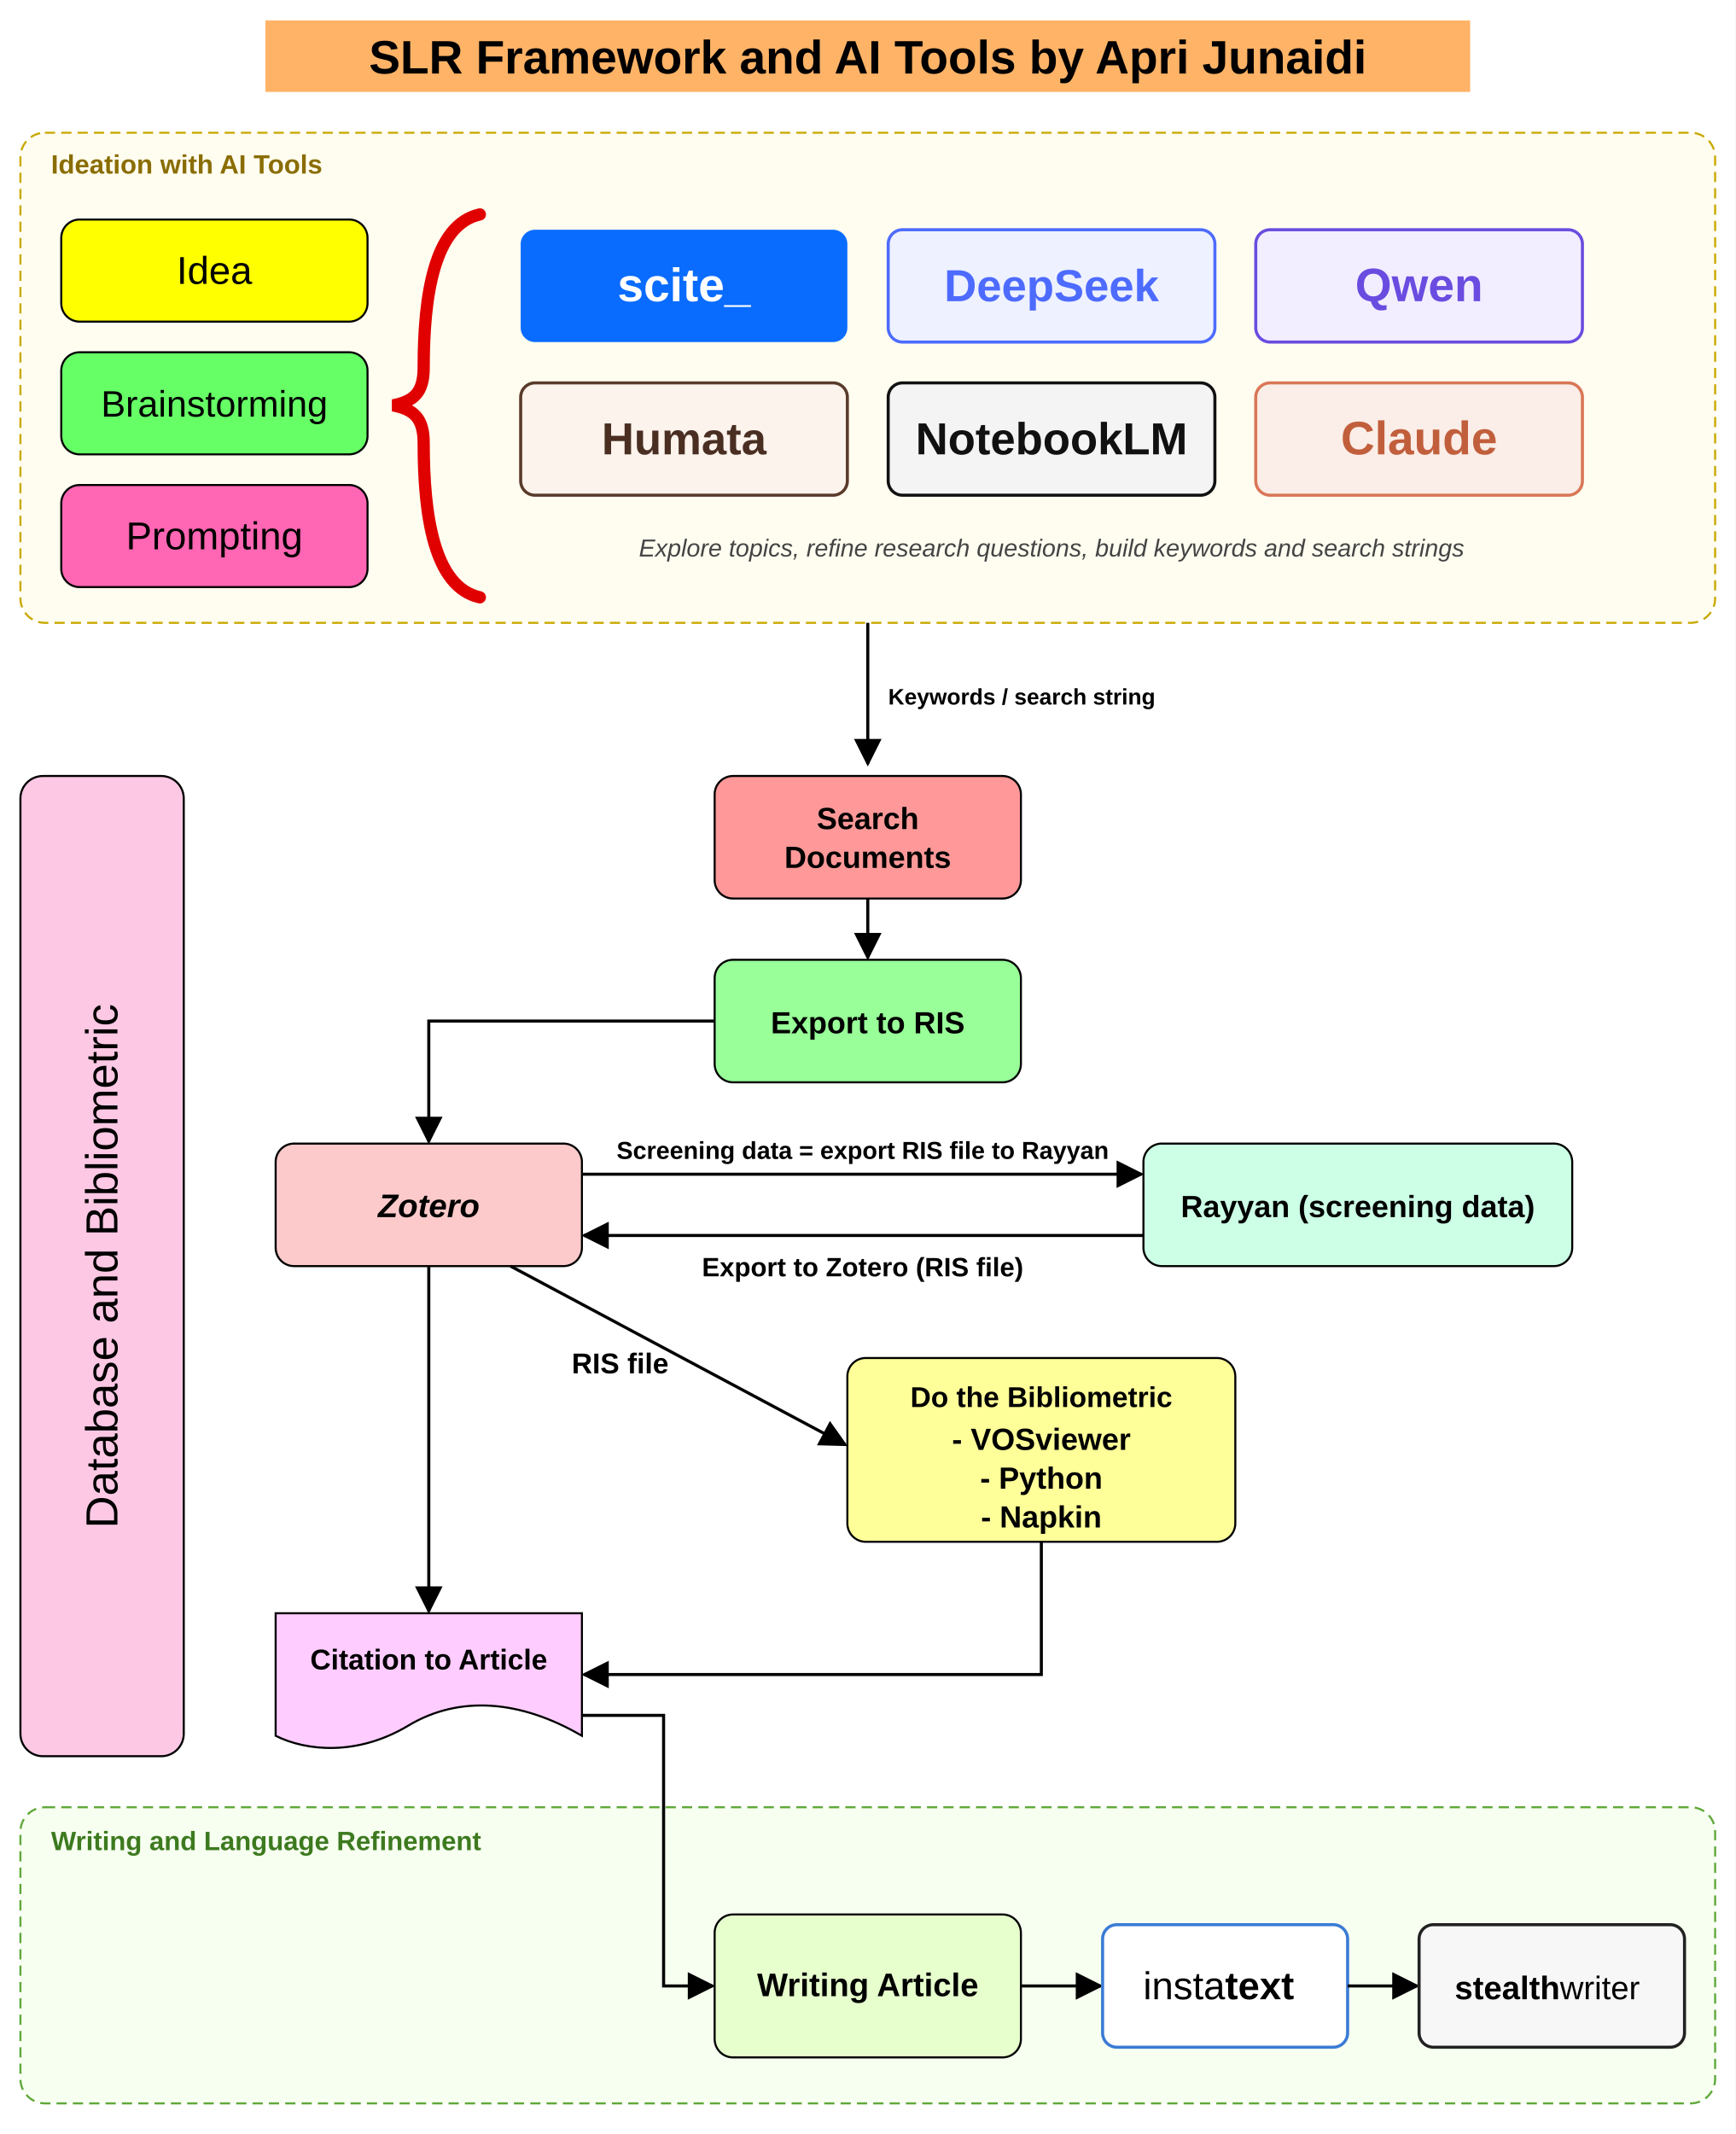
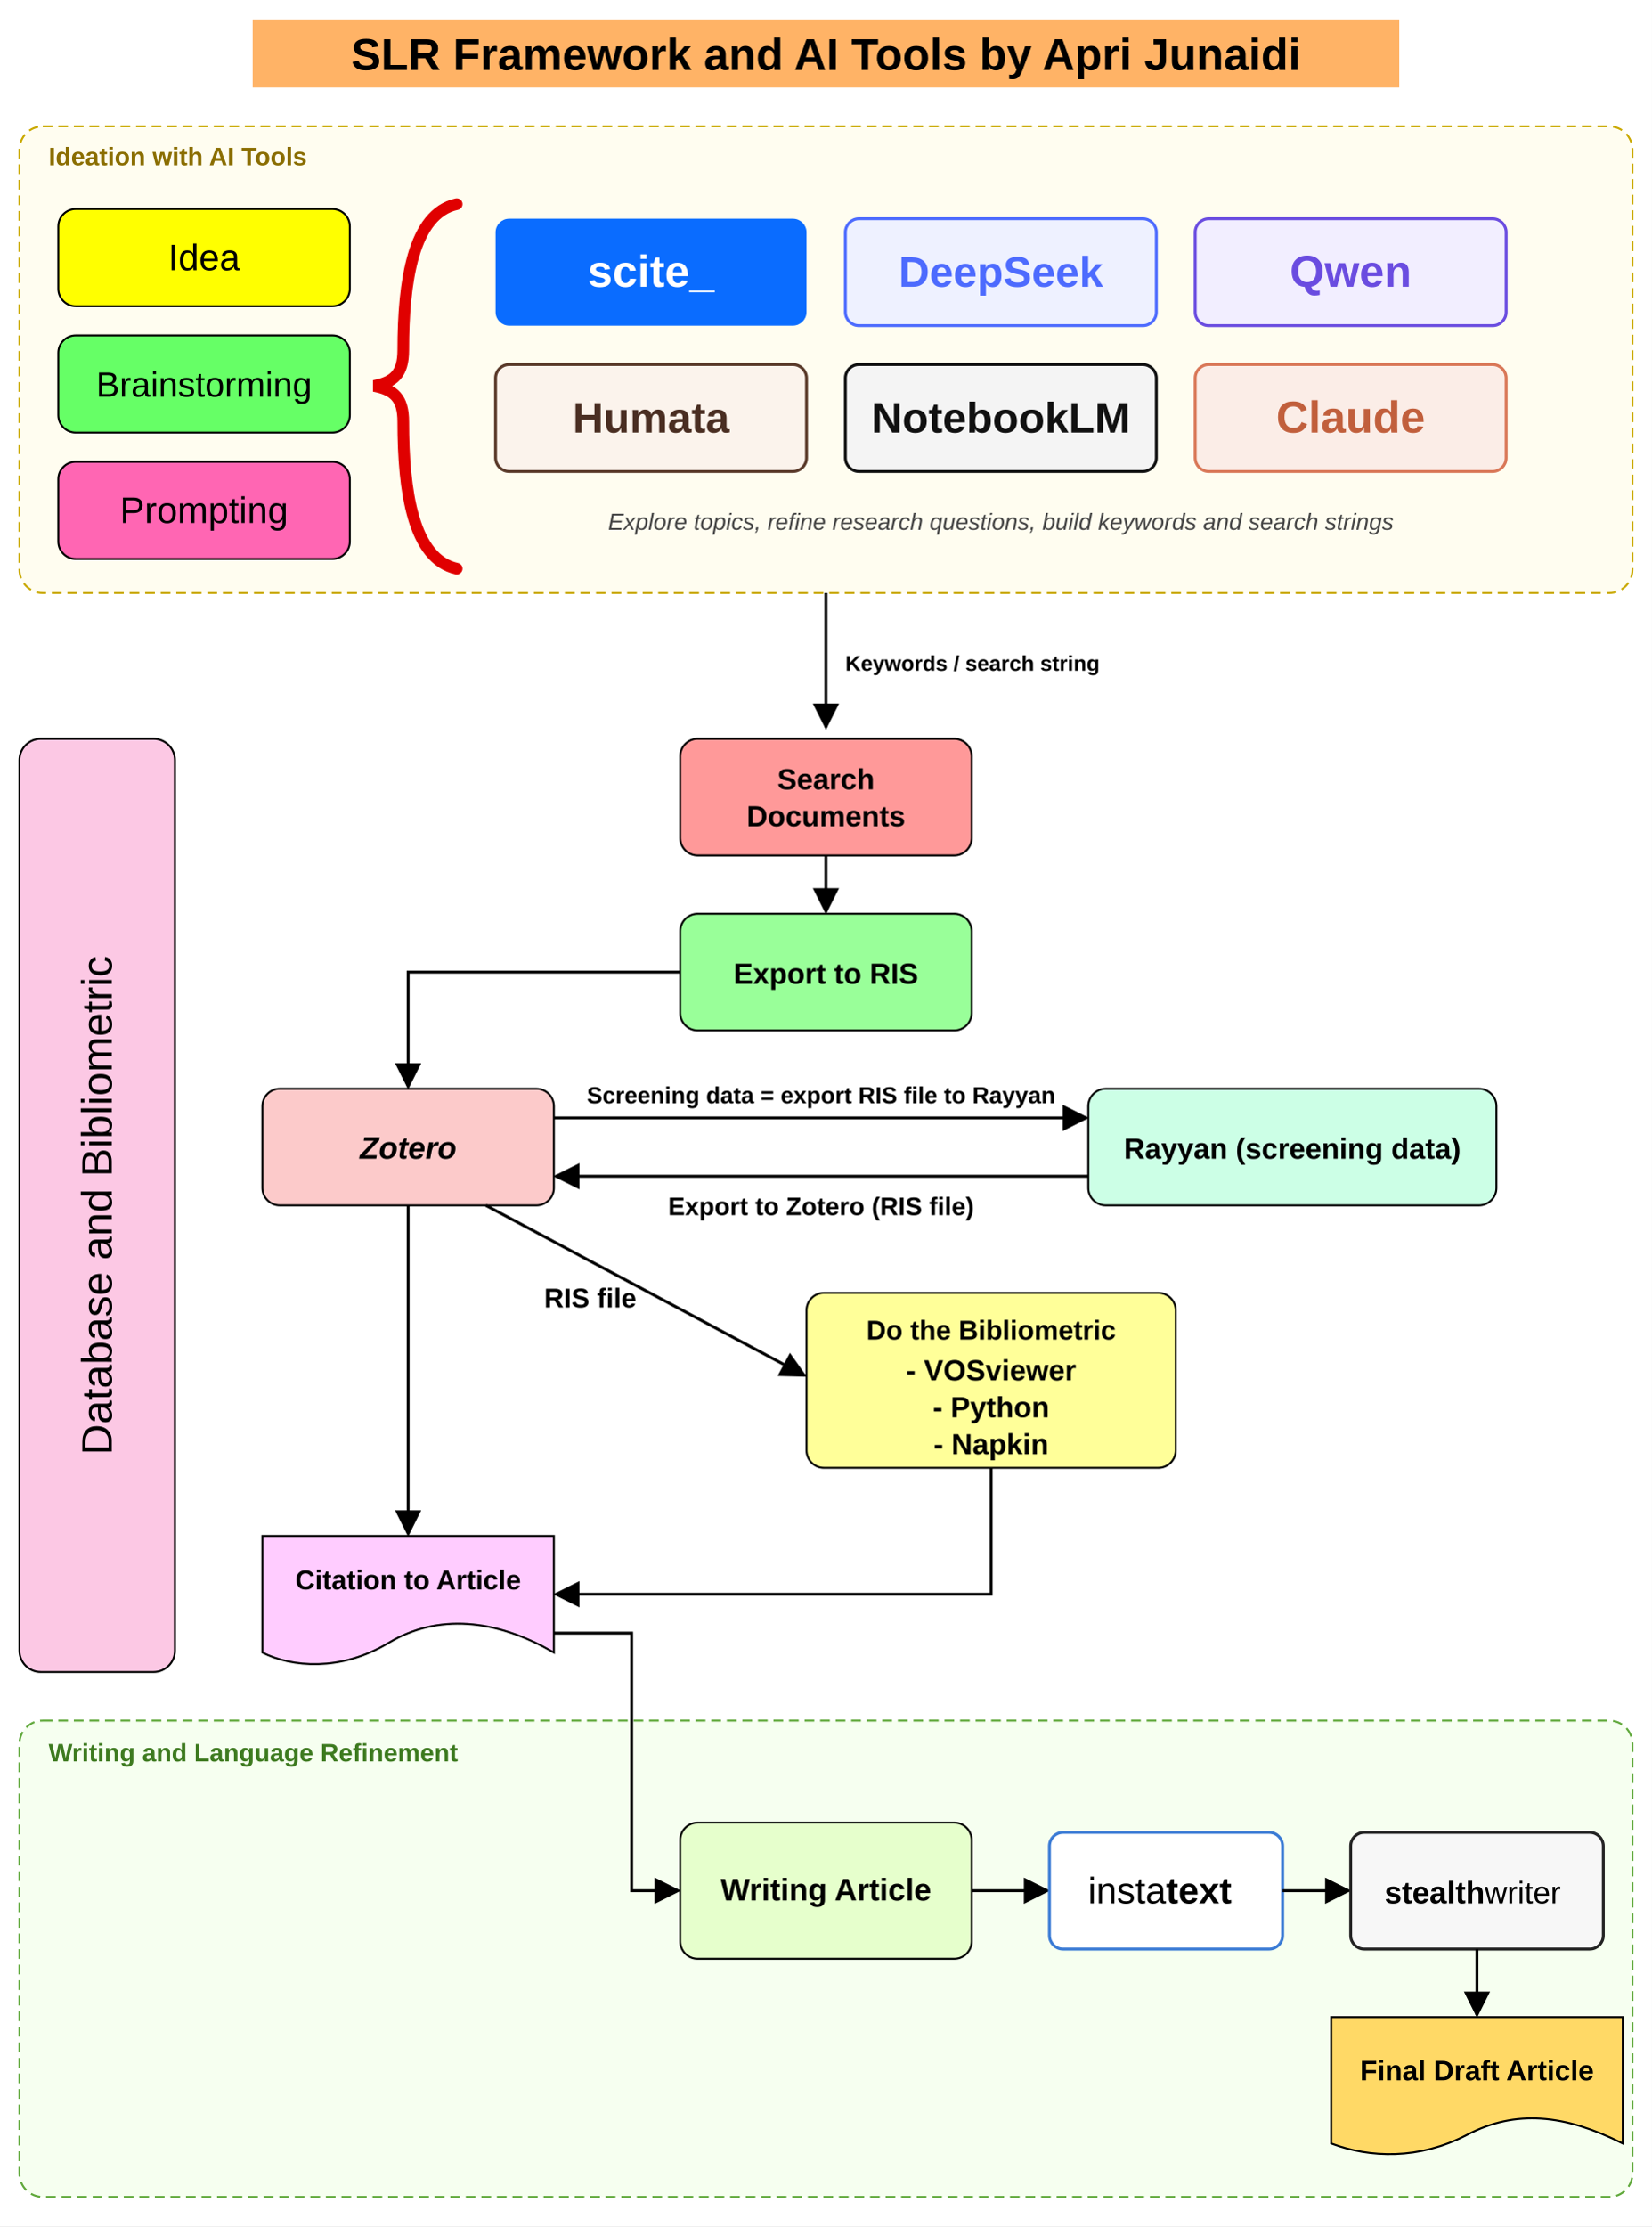
- <svg xmlns="http://www.w3.org/2000/svg" width="1700" height="2090" viewBox="0 0 1700 2090" font-family="Liberation Sans, Arial, Helvetica, sans-serif">
+ <svg xmlns="http://www.w3.org/2000/svg" width="1700" height="2290" viewBox="0 0 1700 2290" font-family="Liberation Sans, Arial, Helvetica, sans-serif">
  <defs>
    <marker id="arr" viewBox="0 0 10 10" refX="9" refY="5" markerWidth="9" markerHeight="9" orient="auto-start-reverse">
      <path d="M0,0 L10,5 L0,10 z" fill="#000" />
    </marker>
  </defs>
-   <rect width="1700" height="2090" fill="#ffffff" />
+   <rect width="1700" height="2290" fill="#ffffff" />
  <rect x="260" y="20" width="1180" height="70" fill="#FFB366" />
  <text x="850" y="72" font-size="46" font-weight="bold" text-anchor="middle">SLR Framework and AI Tools by Apri Junaidi</text>
  <rect x="20" y="130" width="1660" height="480" rx="24" fill="#FFFDF0" stroke="#C9A800" stroke-width="2" stroke-dasharray="10 6" />
  <text x="50" y="170" font-size="26" font-weight="bold" fill="#8A6D00">Ideation with AI Tools</text>
  <rect x="60" y="215" width="300" height="100" rx="18" fill="#FFFF00" stroke="#000" stroke-width="2" />
  <text x="210" y="278" font-size="38" text-anchor="middle">Idea</text>
  <rect x="60" y="345" width="300" height="100" rx="18" fill="#66FF66" stroke="#000" stroke-width="2" />
  <text x="210" y="408" font-size="36" text-anchor="middle">Brainstorming</text>
  <rect x="60" y="475" width="300" height="100" rx="18" fill="#FF66B3" stroke="#000" stroke-width="2" />
  <text x="210" y="538" font-size="38" text-anchor="middle">Prompting</text>
  <path d="M470,210 C425,220 415,290 415,360 C415,385 405,393 385,397 C405,401 415,409 415,434 C415,505 425,575 470,585" fill="none" stroke="#E00000" stroke-width="12" stroke-linecap="round" />
  <g font-weight="bold" text-anchor="middle">
    <rect x="510" y="225" width="320" height="110" rx="14" fill="#0A6CFF" />
    <text x="670" y="295" font-size="46" fill="#fff">scite_</text>
    <rect x="870" y="225" width="320" height="110" rx="14" fill="#EEF1FF" stroke="#4D6BFE" stroke-width="3" />
    <text x="1030" y="295" font-size="44" fill="#4D6BFE">DeepSeek</text>
    <rect x="1230" y="225" width="320" height="110" rx="14" fill="#F2EEFF" stroke="#6A4CE0" stroke-width="3" />
    <text x="1390" y="295" font-size="46" fill="#6A4CE0">Qwen</text>
    <rect x="510" y="375" width="320" height="110" rx="14" fill="#FBF3EC" stroke="#5A3A2A" stroke-width="3" />
    <text x="670" y="445" font-size="44" fill="#4A2E22">Humata</text>
    <rect x="870" y="375" width="320" height="110" rx="14" fill="#F4F4F4" stroke="#111" stroke-width="3" />
    <text x="1030" y="445" font-size="44" fill="#111">NotebookLM</text>
    <rect x="1230" y="375" width="320" height="110" rx="14" fill="#FBEDE7" stroke="#D97757" stroke-width="3" />
    <text x="1390" y="445" font-size="46" fill="#C15F3C">Claude</text>
  </g>
  <text x="1030" y="545" font-size="24" font-style="italic" text-anchor="middle" fill="#444">Explore topics, refine research questions, build keywords and search strings</text>
  <line x1="850" y1="610" x2="850" y2="748" stroke="#000" stroke-width="3" marker-end="url(#arr)" />
  <text x="870" y="690" font-size="22" font-weight="bold">Keywords / search string</text>
  <rect x="20" y="760" width="160" height="960" rx="22" fill="#FCC8E4" stroke="#000" stroke-width="2" />
  <text x="0" y="0" font-size="44" text-anchor="middle" transform="translate(115,1240) rotate(-90)">Database and Bibliometric</text>
  <rect x="700" y="760" width="300" height="120" rx="18" fill="#FF9999" stroke="#000" stroke-width="2" />
  <text x="850" y="812" font-size="30" font-weight="bold" text-anchor="middle">Search</text>
  <text x="850" y="850" font-size="30" font-weight="bold" text-anchor="middle">Documents</text>
  <line x1="850" y1="880" x2="850" y2="938" stroke="#000" stroke-width="3" marker-end="url(#arr)" />
  <rect x="700" y="940" width="300" height="120" rx="18" fill="#99FF99" stroke="#000" stroke-width="2" />
  <text x="850" y="1012" font-size="30" font-weight="bold" text-anchor="middle">Export to RIS</text>
  <polyline points="700,1000 420,1000 420,1118" fill="none" stroke="#000" stroke-width="3" marker-end="url(#arr)" />
  <rect x="270" y="1120" width="300" height="120" rx="18" fill="#FCCACA" stroke="#000" stroke-width="2" />
  <text x="420" y="1192" font-size="32" font-weight="bold" font-style="italic" text-anchor="middle">Zotero</text>
  <rect x="1120" y="1120" width="420" height="120" rx="18" fill="#CCFFE6" stroke="#000" stroke-width="2" />
  <text x="1330" y="1192" font-size="30" font-weight="bold" text-anchor="middle">Rayyan (screening data)</text>
  <line x1="570" y1="1150" x2="1118" y2="1150" stroke="#000" stroke-width="3" marker-end="url(#arr)" />
  <text x="845" y="1135" font-size="24" font-weight="bold" text-anchor="middle">Screening data = export RIS file to Rayyan</text>
  <line x1="1120" y1="1210" x2="572" y2="1210" stroke="#000" stroke-width="3" marker-end="url(#arr)" />
  <text x="845" y="1250" font-size="26" font-weight="bold" text-anchor="middle">Export to Zotero (RIS file)</text>
  <rect x="830" y="1330" width="380" height="180" rx="18" fill="#FFFF99" stroke="#000" stroke-width="2" />
  <text x="1020" y="1378" font-size="28" font-weight="bold" text-anchor="middle">Do the Bibliometric</text>
  <text x="1020" y="1420" font-size="30" font-weight="bold" text-anchor="middle">- VOSviewer</text>
  <text x="1020" y="1458" font-size="30" font-weight="bold" text-anchor="middle">- Python</text>
  <text x="1020" y="1496" font-size="30" font-weight="bold" text-anchor="middle">- Napkin</text>
  <line x1="500" y1="1240" x2="828" y2="1415" stroke="#000" stroke-width="3" marker-end="url(#arr)" />
  <text x="560" y="1345" font-size="28" font-weight="bold">RIS file</text>
  <path d="M270,1580 L570,1580 L570,1700 C510,1665 450,1660 400,1690 C350,1720 300,1715 270,1700 Z" fill="#FFCCFF" stroke="#000" stroke-width="2" />
  <text x="420" y="1635" font-size="28" font-weight="bold" text-anchor="middle">Citation to Article</text>
  <line x1="420" y1="1240" x2="420" y2="1578" stroke="#000" stroke-width="3" marker-end="url(#arr)" />
  <polyline points="1020,1510 1020,1640 572,1640" fill="none" stroke="#000" stroke-width="3" marker-end="url(#arr)" />
-   <rect x="20" y="1770" width="1660" height="290" rx="24" fill="#F6FFF0" stroke="#5FA83A" stroke-width="2" stroke-dasharray="10 6" />
+   <rect x="20" y="1770" width="1660" height="490" rx="24" fill="#F6FFF0" stroke="#5FA83A" stroke-width="2" stroke-dasharray="10 6" />
  <text x="50" y="1812" font-size="26" font-weight="bold" fill="#3D7A1F">Writing and Language Refinement</text>
  <polyline points="570,1680 650,1680 650,1945 698,1945" fill="none" stroke="#000" stroke-width="3" marker-end="url(#arr)" />
  <rect x="700" y="1875" width="300" height="140" rx="18" fill="#E6FFCC" stroke="#000" stroke-width="2" />
  <text x="850" y="1955" font-size="32" font-weight="bold" text-anchor="middle">Writing Article</text>
  <line x1="1000" y1="1945" x2="1078" y2="1945" stroke="#000" stroke-width="3" marker-end="url(#arr)" />
  <rect x="1080" y="1885" width="240" height="120" rx="14" fill="#fff" stroke="#3A7BD5" stroke-width="3" />
  <text x="1200" y="1958" font-size="38" text-anchor="end">insta</text>
  <text x="1200" y="1958" font-size="38" font-weight="bold" text-anchor="start">text</text>
  <line x1="1320" y1="1945" x2="1388" y2="1945" stroke="#000" stroke-width="3" marker-end="url(#arr)" />
  <rect x="1390" y="1885" width="260" height="120" rx="14" fill="#F7F7F7" stroke="#222" stroke-width="3" />
  <text x="1528" y="1958" font-size="32" font-weight="bold" text-anchor="end">stealth</text>
  <text x="1528" y="1958" font-size="32" text-anchor="start">writer</text>
+   <line x1="1520" y1="2005" x2="1520" y2="2073" stroke="#000" stroke-width="3" marker-end="url(#arr)" />
+   <path d="M1370,2075 L1670,2075 L1670,2205 C1610,2175 1560,2170 1510,2196 C1460,2222 1410,2220 1370,2205 Z" fill="#FFD966" stroke="#000" stroke-width="2" />
+   <text x="1520" y="2140" font-size="29" font-weight="bold" text-anchor="middle">Final Draft Article</text>
</svg>
